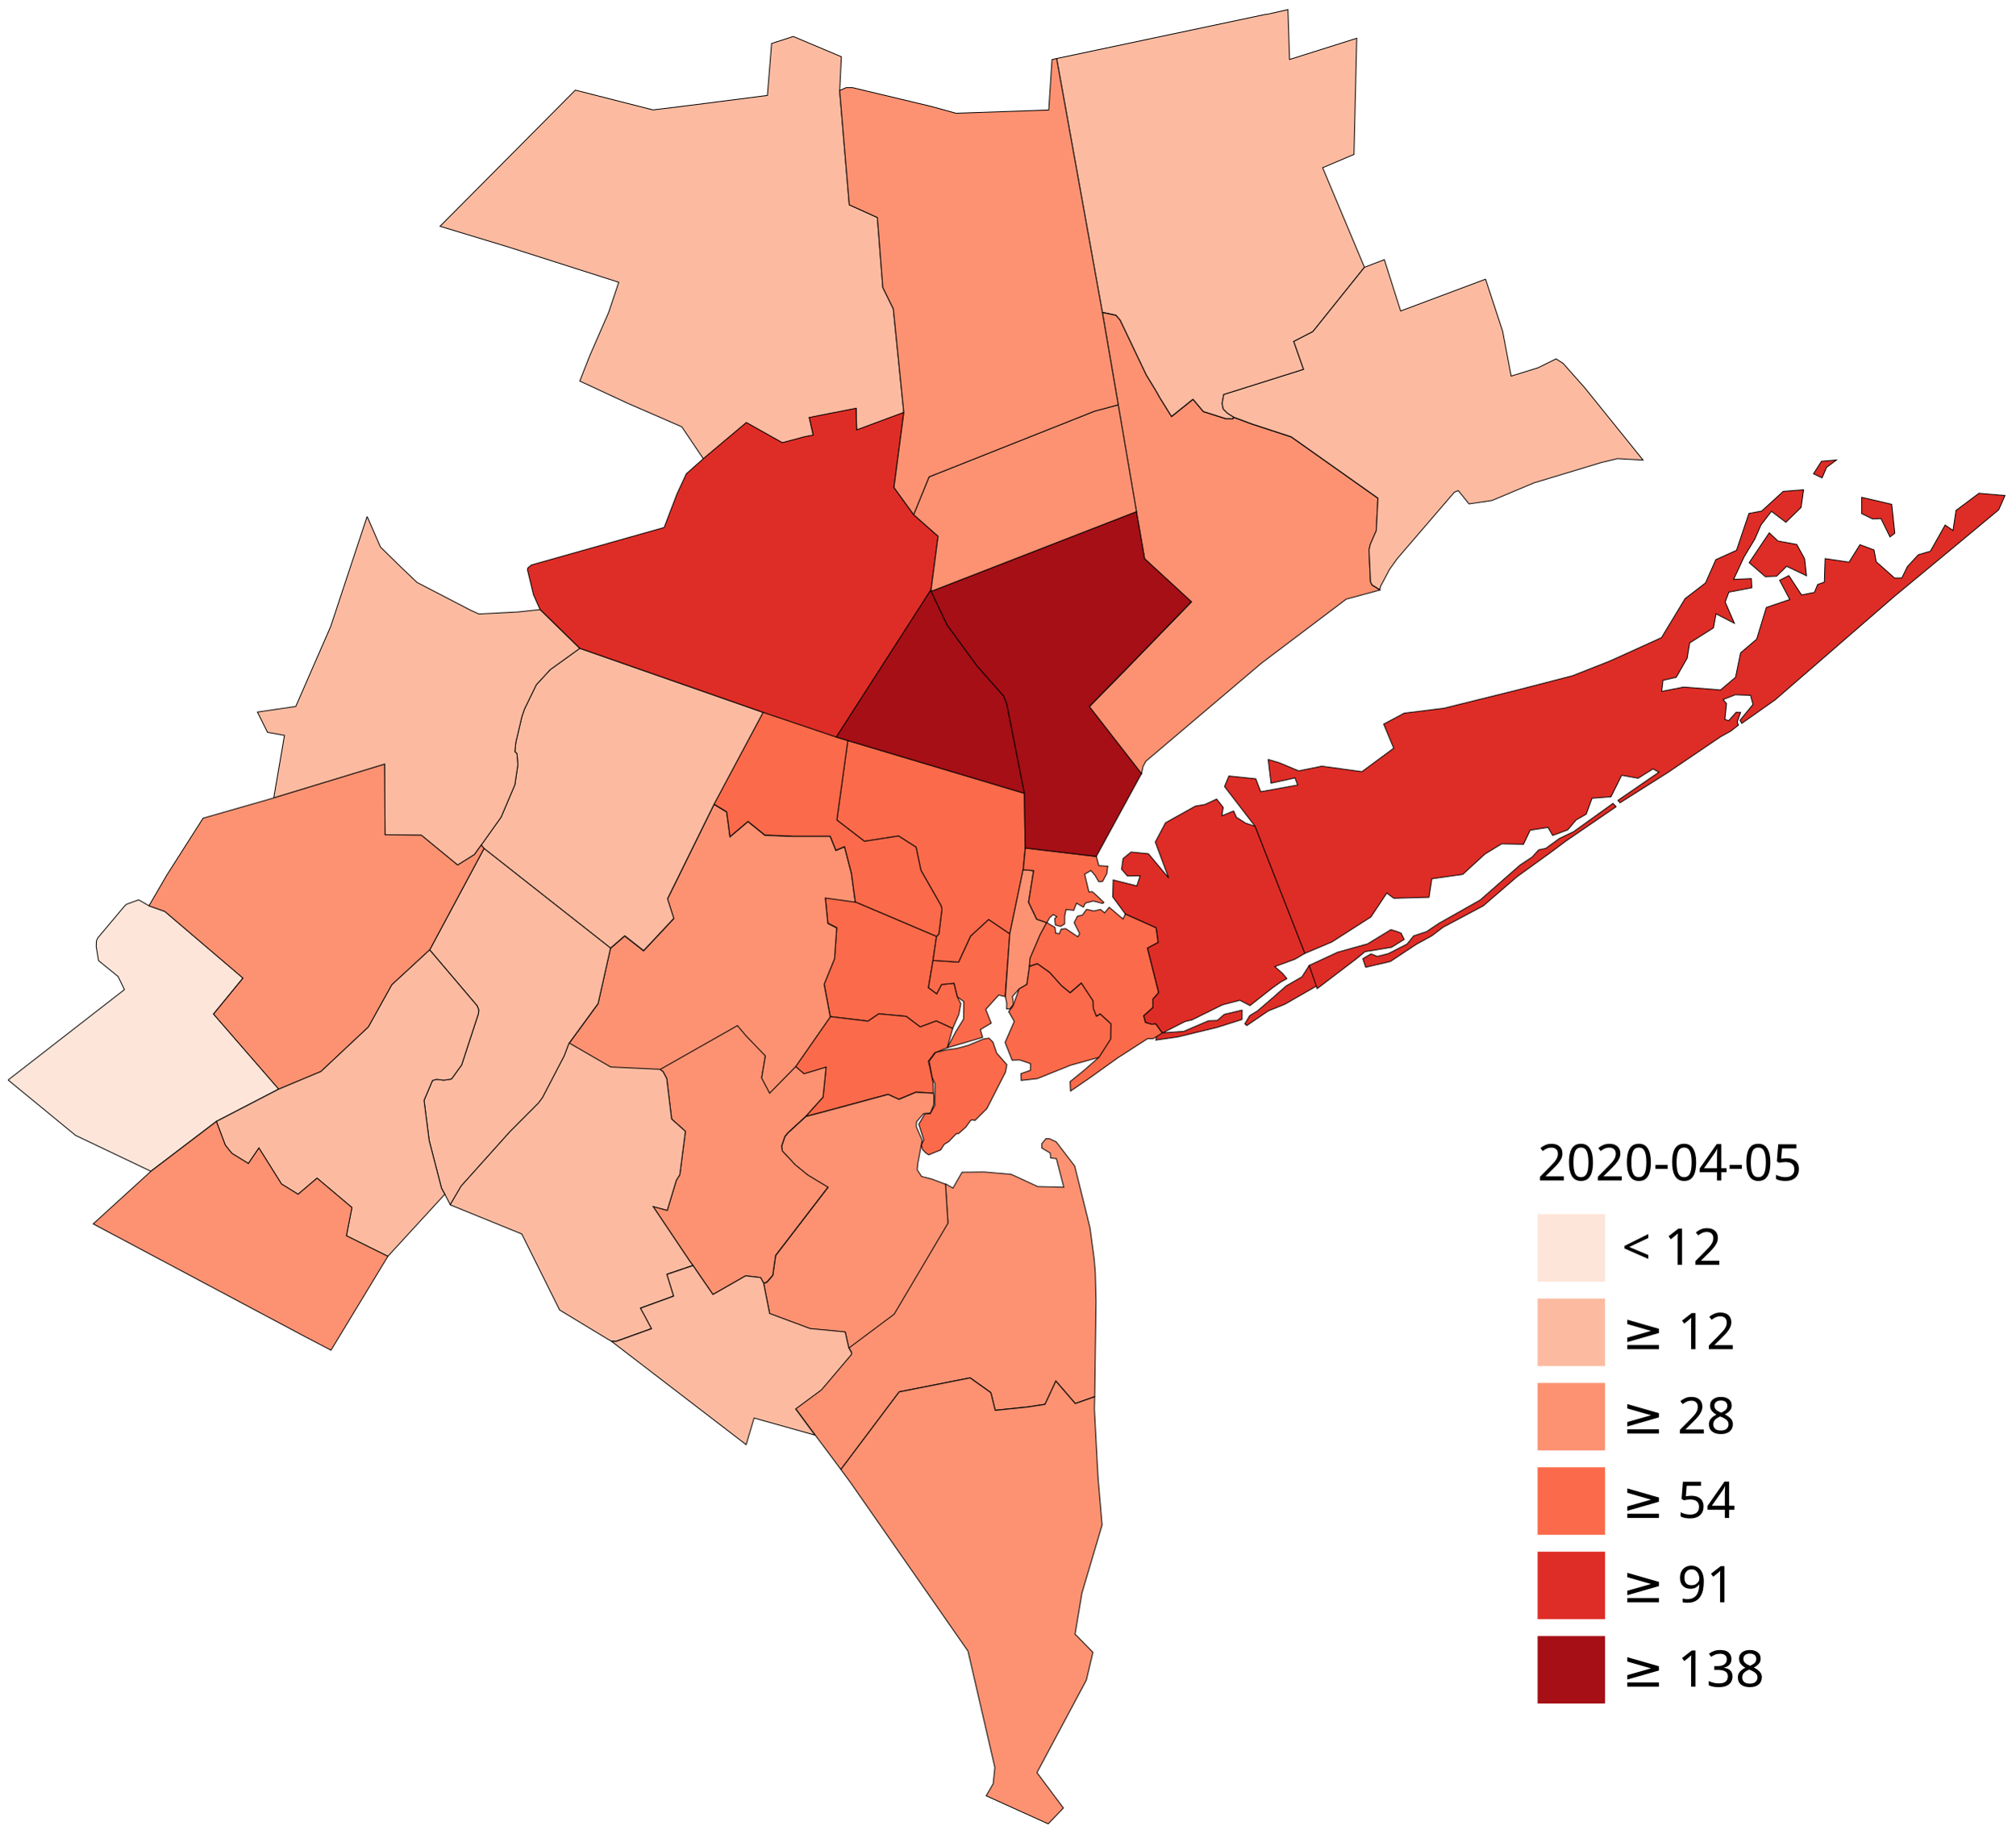
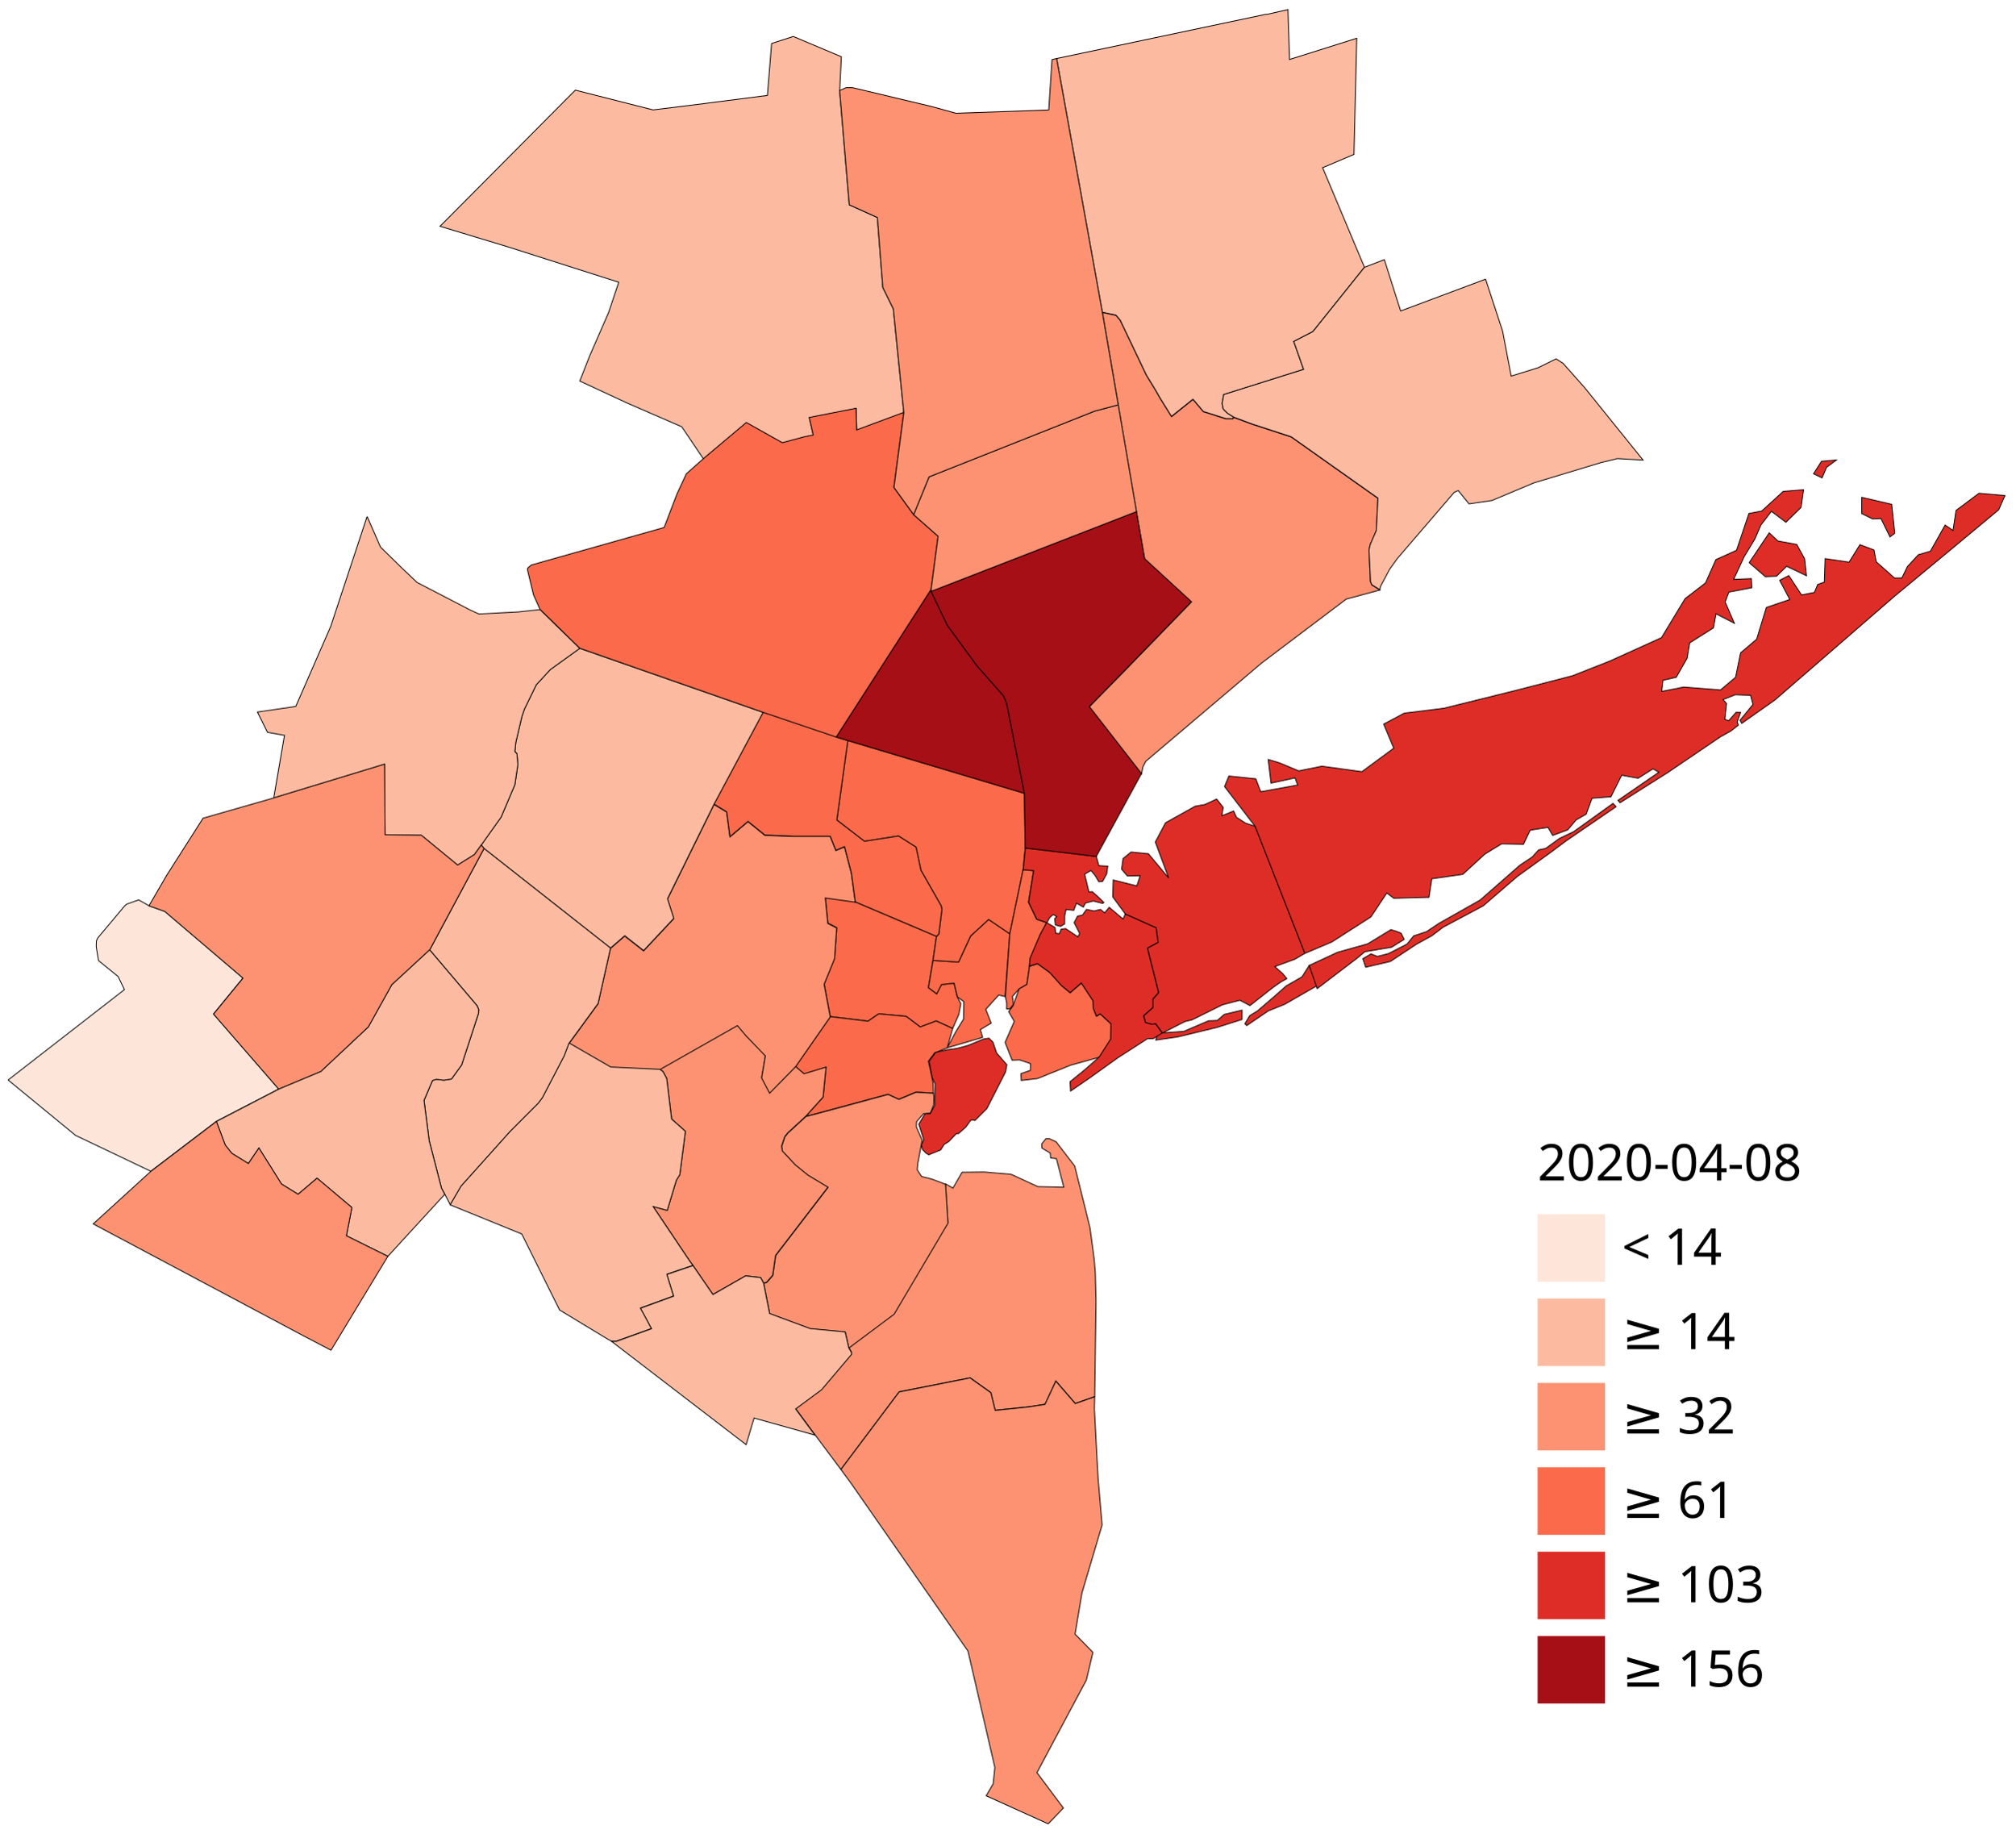
<svg xmlns="http://www.w3.org/2000/svg" id="svg4045" version="1.1" viewBox="0 0 316.019 287.485" height="1086.557" width="1194.401">
  <g transform="translate(108.116 49.338)" id="layer1">
    <g transform="matrix(4.55406 0 0 4.54983 -4052.057 -828.899)" id="g3993" stroke="#000" stroke-width="0.029">
      <path d="m 909.638,171.837 0.74,-0.168 0.055,1.719 2.314,-0.731 -0.095,4.002 -1.079,0.459 1.439,3.43 -1.776,2.218 -0.659,0.34 0.338,0.963 -2.75,0.867 -0.055,0.306 0.037,0.191 0.146,0.146 0.218,0.136 -0.032,0.05 h -0.241 l -0.775,-0.246 -0.357,-0.423 -0.739,0.594 -0.397,-0.639 -0.15,-0.264 -0.323,-0.531 -0.9,-1.89 -0.144,-0.168 -0.467,-0.1 -1.574,-8.743 7.224,-1.528" style="fill:#fcbba1" />
      <path d="m 904.534,185.29 -0.546,-3.182 0.467,0.1 0.144,0.168 0.9,1.89 0.323,0.531 0.15,0.264 0.397,0.639 0.739,-0.594 0.357,0.423 0.775,0.246 h 0.241 l 0.032,-0.05 0.626,0.233 1.351,0.442 2.988,2.115 -0.057,1.116 -0.209,0.481 -0.041,0.186 0.05,1.094 0.048,0.109 0.275,0.171 -1.159,0.314 -2.91,2.2 -3.992,3.389 -0.098,0.188 -0.05,0.247 -1.797,-2.312 1.252,-1.278 2.264,-2.334 -1.611,-1.483 -0.282,-1.623 -0.628,-3.68" style="fill:#fc9272" />
      <path d="m 917.183,180.958 0.587,1.792 0.295,1.549 0.926,-0.287 0.62,-0.307 0.241,0.154 0.747,0.843 2.008,2.492 -0.884,-0.05 -0.562,0.136 -2.314,0.7 -1.446,0.608 -0.788,0.115 -0.371,-0.459 -0.136,0.06 -1.961,2.283 -0.266,0.371 -0.314,0.594 -0.021,0.09 v 0.02 l -0.275,-0.171 -0.048,-0.109 -0.05,-1.094 0.041,-0.186 0.209,-0.481 0.057,-1.116 -2.988,-2.115 -1.351,-0.442 -0.626,-0.233 -0.218,-0.136 -0.146,-0.146 -0.037,-0.191 0.055,-0.306 2.75,-0.867 -0.338,-0.963 0.659,-0.34 1.776,-2.218 0.684,-0.262 0.56,1.769 2.927,-1.097" style="fill:#fcbba1" />
      <path d="m 898.583,212.137 0.259,0.148 0.313,-0.546 0.762,-0.009 0.929,0.08 0.919,0.424 0.894,0.021 -0.255,-0.987 -0.198,-0.021 -0.014,-0.169 -0.286,-0.171 -0.007,-0.149 0.089,-0.105 0.055,-0.07 h 0.121 l 0.232,0.107 0.639,0.835 0.385,1.55 0.13,0.535 0.011,0.04 0.144,1.075 0.039,0.467 0.025,0.99 -0.045,3.287 -0.669,0.236 -0.669,-0.774 -0.374,0.802 -0.571,0.088 -1.144,0.119 -0.148,-0.609 -0.715,-0.51 -2.444,0.483 -2.008,2.676 -0.893,-1.196 -0.665,-0.901 0.891,-0.659 1.034,-1.221 v -0.06 l -0.095,-0.168 1.559,-1.166 1.854,-3.136 -0.084,-1.347" style="fill:#fc9272" />
      <path d="m 894.981,221.987 2.008,-2.676 2.444,-0.483 0.715,0.51 0.148,0.609 1.144,-0.119 0.571,-0.088 0.374,-0.802 0.669,0.774 0.669,-0.235 -0.009,0.426 0.098,1.879 0.03,0.523 0.136,1.59 -0.694,2.345 -0.237,1.418 0.615,0.626 -0.226,0.956 -1.701,3.19 0.91,1.219 -0.524,0.546 -2.134,-0.967 0.241,-0.415 0.057,-0.562 -0.925,-4.009 -4.042,-5.804 -0.337,-0.458" style="fill:#fc9272" />
-       <path d="m 899.519,209.926 -0.071,0.03 -0.162,0.226 -0.253,0.225 h -0.073 l -0.259,0.272 -0.162,0.1 -0.119,0.191 -0.412,0.168 -0.095,-0.06 -0.122,-0.126 -0.035,-0.16 0.082,-0.168 -0.173,-0.542 0.211,-0.354 0.182,-0.008 0.162,-0.292 0.005,-0.735 -0.101,-0.227 -0.102,-0.556 0.225,-0.302 0.404,-0.094 0.314,-0.04 0.224,-0.058 0.177,-0.05 0.53,-0.219 0.187,-0.03 0.137,0.137 0.128,0.378 0.351,0.401 -0.046,0.25 -0.642,1.261 -0.412,0.411 -0.08,-0.02" style="fill:#fb6a4a" />
+       <path d="m 899.519,209.926 -0.071,0.03 -0.162,0.226 -0.253,0.225 h -0.073 l -0.259,0.272 -0.162,0.1 -0.119,0.191 -0.412,0.168 -0.095,-0.06 -0.122,-0.126 -0.035,-0.16 0.082,-0.168 -0.173,-0.542 0.211,-0.354 0.182,-0.008 0.162,-0.292 0.005,-0.735 -0.101,-0.227 -0.102,-0.556 0.225,-0.302 0.404,-0.094 0.314,-0.04 0.224,-0.058 0.177,-0.05 0.53,-0.219 0.187,-0.03 0.137,0.137 0.128,0.378 0.351,0.401 -0.046,0.25 -0.642,1.261 -0.412,0.411 -0.08,-0.02" style="fill:#de2d26" />
      <path d="m 895.478,202.42 2.797,1.189 -0.121,0.829 -0.158,0.939 0.285,0.213 0.165,-0.321 0.434,-0.045 0.112,0.469 0.122,0.237 -0.07,0.371 -0.211,0.481 -0.566,-0.259 -0.552,0.206 -0.482,-0.364 -0.945,-0.088 -0.37,0.253 -1.3,-0.157 -0.211,-1.122 0.359,-0.884 0.074,-1.059 -0.306,-0.156 -0.086,-0.878 1.032,0.144" style="fill:#fb6a4a" />
      <path d="m 894.617,206.375 1.3,0.157 0.37,-0.253 0.945,0.088 0.482,0.364 0.552,-0.206 0.566,0.259 -0.186,0.666 -0.356,0.141 -0.08,0.03 -0.039,0.06 -0.176,0.232 0.056,0.236 0.107,0.515 0.012,0.346 -0.604,-0.034 -0.589,0.246 -0.371,-0.171 -2.349,0.636 -0.483,0.125 0.595,-0.661 0.103,-1.03 -0.758,0.228 -0.293,-0.251 1.196,-1.719" style="fill:#fb6a4a" />
      <path d="m 900.799,203.522 -0.162,2.161 -0.22,-0.05 -0.445,0.492 0.187,0.474 -0.373,0.223 0.079,0.269 -1.217,0.357 0.287,-0.545 0.272,-0.441 0.01,-0.602 -0.223,-0.167 -0.112,-0.469 -0.434,0.045 -0.165,0.321 -0.285,-0.213 0.158,-0.939 0.88,0.058 0.415,-0.899 0.62,-0.571 0.729,0.496" style="fill:#fb6a4a" />
      <path d="m 895.222,196.861 6.081,1.819 0.027,1.884 -0.071,0.747 -0.46,2.211 -0.729,-0.496 -0.62,0.571 -0.415,0.899 -0.88,-0.058 0.121,-0.829 0.08,-0.08 0.105,-0.85 -0.025,-0.122 -0.699,-1.228 -0.166,-0.795 -0.605,-0.384 -1.173,0.182 -0.95,-0.732 0.378,-2.739" style="fill:#fb6a4a" />
      <path d="m 898.171,209.011 0.016,0.129 -0.009,0.273 -0.076,0.195 -0.041,0.094 -0.112,0.006 -0.119,0.01 -0.242,0.28 -0.007,0.176 0.2,0.457 -0.135,0.737 -0.011,0.03 -0.023,0.257 0.151,0.231 0.343,0.086 0.471,0.176 h 0.005 0.005 l 0.084,1.347 -1.854,3.136 -1.559,1.166 -0.124,-0.548 -1.204,-0.114 -1.398,-0.52 -0.207,-1.046 0.105,-0.03 0.209,-0.241 0.099,-0.686 1.802,-2.349 -0.687,-0.414 -0.435,-0.353 -0.449,-0.481 -0.025,-0.168 0.112,-0.331 0.105,-0.129 0.617,-0.568 0.483,-0.125 2.349,-0.636 0.371,0.171 0.589,-0.246 0.604,0.034" style="fill:#fc9272" />
      <path d="m 893.421,208.094 0.293,0.251 0.758,-0.228 -0.103,1.03 -0.595,0.661 -0.617,0.568 -0.105,0.129 -0.112,0.331 0.025,0.168 0.449,0.481 0.435,0.353 0.687,0.414 -1.802,2.349 -0.099,0.686 -0.209,0.241 -0.105,0.03 -0.102,-0.191 -0.515,-0.06 -1.127,0.644 -0.69,-1.004 -0.107,-0.144 -1.263,-1.884 0.487,0.132 0.313,-1.038 0.119,-0.191 0.193,-1.494 -0.475,-0.424 -0.168,-1.395 -0.128,-0.24 -0.112,-0.08 2.676,-1.519 0.299,0.356 0.664,0.688 -0.129,0.761 0.275,0.524 0.891,-0.909" style="fill:#fc9272" />
      <path d="m 890.611,199.061 0.438,0.266 0.113,0.856 0.621,-0.526 0.58,0.47 0.98,0.04 h 1.271 l 0.196,0.485 0.297,-0.125 0.236,0.911 0.135,0.993 -1.032,-0.144 0.086,0.878 0.306,0.156 -0.074,1.059 -0.359,0.884 0.211,1.122 -1.196,1.719 -0.891,0.909 -0.275,-0.524 0.129,-0.761 -0.664,-0.688 -0.299,-0.356 -2.676,1.519 -1.688,-0.078 -1.431,-0.828 0.994,-1.361 0.429,-1.911 0.491,-0.425 0.65,0.51 1.038,-1.109 -0.216,-0.676 1.599,-3.251" style="fill:#fc9272" />
      <path d="m 894.821,196.74 0.401,0.121 -0.378,2.739 0.95,0.732 1.173,-0.182 0.605,0.384 0.166,0.795 0.699,1.228 0.025,0.122 -0.105,0.85 -0.08,0.08 -2.797,-1.189 -0.135,-0.993 -0.236,-0.911 -0.297,0.125 -0.196,-0.485 h -1.271 l -0.98,-0.04 -0.58,-0.47 -0.621,0.526 -0.113,-0.856 -0.438,-0.266 1.694,-3.173 2.516,0.852" style="fill:#fb6a4a" />
      <path d="m 892.305,195.888 -1.694,3.173 -1.599,3.251 0.216,0.676 -1.038,1.109 -0.65,-0.51 -0.491,0.425 -4.356,-3.432 -0.096,-0.119 0.685,-0.963 0.474,-1.118 0.103,-0.692 -0.032,-0.378 -0.071,-0.07 0.032,-0.313 0.209,-0.892 0.087,-0.257 0.41,-0.843 0.481,-0.522 1.014,-0.731 6.315,2.209" style="fill:#fcbba1" />
      <path d="m 882.694,200.58 4.356,3.432 -0.429,1.911 -0.994,1.361 -0.166,0.44 -0.749,1.439 -0.137,0.185 -0.979,0.983 -1.688,1.884 -0.376,0.644 -0.187,-0.362 -0.114,-0.209 -0.424,-1.64 -0.178,-1.387 0.292,-0.686 0.136,-0.04 0.257,0.03 0.26,-0.04 0.351,-0.486 0.578,-1.771 0.009,-0.135 -0.057,-0.136 -1.631,-1.922 1.872,-3.496" style="fill:#fcbba1" />
      <path d="m 885.626,207.284 1.431,0.828 1.688,0.078 0.112,0.08 0.128,0.24 0.168,1.395 0.475,0.424 -0.193,1.494 -0.119,0.191 -0.313,1.038 -0.487,-0.132 1.263,1.884 0.107,0.144 -0.896,0.304 0.231,0.75 -1.141,0.416 0.179,0.327 0.201,0.379 -1.211,0.435 h -0.168 l -0.114,-0.06 -1.671,-1.013 -1.302,-2.619 -2.466,-1.005 0.376,-0.644 1.688,-1.884 0.979,-0.983 0.137,-0.185 0.749,-1.439 0.166,-0.44" style="fill:#fcbba1" />
      <path d="m 889.887,214.95 0.69,1.004 1.127,-0.644 0.515,0.06 0.102,0.191 0.207,1.046 1.398,0.52 1.204,0.114 0.124,0.548 0.095,0.168 v 0.06 l -1.034,1.221 -0.891,0.659 0.665,0.901 -2.096,-0.588 -0.273,0.918 -4.635,-3.561 h 0.168 l 1.211,-0.435 -0.201,-0.379 -0.179,-0.327 1.141,-0.416 -0.231,-0.75 0.896,-0.304" style="fill:#fcbba1" />
-       <path style="fill:#fc9272" d="m 901.258,201.418 -0.459,2.211 -0.151,2.163 0.046,0.233 -0.003,0.19 0.103,0.004 0.127,-0.154 -0.013,-0.17 -0.021,-0.103 0.232,-0.265 0.268,-0.154 0.092,-0.625 0.023,-0.271 0.344,-0.811 0.229,-0.422 -0.35,-0.117 -0.281,-0.588 0.174,-1.088 z" transform="translate(0 -.107)" />
+       <path style="fill:#fb6a4a" d="m 901.258,201.418 -0.459,2.211 -0.151,2.163 0.046,0.233 -0.003,0.19 0.103,0.004 0.127,-0.154 -0.013,-0.17 -0.021,-0.103 0.232,-0.265 0.268,-0.154 0.092,-0.625 0.023,-0.271 0.344,-0.811 0.229,-0.422 -0.35,-0.117 -0.281,-0.588 0.174,-1.088 z" transform="translate(0 -.107)" />
      <path d="m 894.94,174.458 0.332,3.938 0.967,0.438 0.188,2.412 0.362,0.738 0.361,3.577 -1.622,0.603 -0.019,-0.745 -1.613,0.316 0.137,0.606 -0.305,0.06 -0.759,0.204 -1.239,-0.696 -1.48,1.246 -0.747,-1.109 -1.865,-0.811 -1.646,-0.765 0.337,-0.859 0.658,-1.51 0.346,-1.036 -3.799,-1.214 -2.355,-0.715 4.66,-4.692 2.676,0.682 1.296,-0.16 2.642,-0.339 0.144,-1.79 0.747,-0.242 1.655,0.699 -0.057,1.166" style="fill:#fcbba1" />
-       <path d="m 901.33,200.564 2.45,0.291 0.086,0.316 0.307,0.02 -0.035,0.262 -0.143,0.262 -0.13,0.012 -0.123,-0.21 -0.147,-0.178 -0.217,0.126 0.146,0.613 0.115,-0.01 0.192,0.172 0.209,0.2 -0.043,0.034 -0.322,-0.083 -0.273,0.071 -0.069,0.139 -0.236,-0.136 -0.095,0.247 -0.265,-0.029 -0.045,0.212 -0.003,0.284 -0.141,0.087 -0.179,-0.049 -0.024,-0.221 0.073,-0.065 -0.122,-0.074 -0.121,0.104 -0.097,0.177 -0.349,-0.118 -0.282,-0.588 0.175,-1.087 -0.359,-0.033 0.071,-0.747" style="fill:#fb6a4a" />
+       <path d="m 901.33,200.564 2.45,0.291 0.086,0.316 0.307,0.02 -0.035,0.262 -0.143,0.262 -0.13,0.012 -0.123,-0.21 -0.147,-0.178 -0.217,0.126 0.146,0.613 0.115,-0.01 0.192,0.172 0.209,0.2 -0.043,0.034 -0.322,-0.083 -0.273,0.071 -0.069,0.139 -0.236,-0.136 -0.095,0.247 -0.265,-0.029 -0.045,0.212 -0.003,0.284 -0.141,0.087 -0.179,-0.049 -0.024,-0.221 0.073,-0.065 -0.122,-0.074 -0.121,0.104 -0.097,0.177 -0.349,-0.118 -0.282,-0.588 0.175,-1.087 -0.359,-0.033 0.071,-0.747" style="fill:#de2d26" />
      <path d="m 900.91,206.009 0.209,-0.589 0.269,-0.154 0.09,-0.624 0.277,-0.089 0.423,0.303 0.405,0.453 0.297,0.245 0.387,-0.334 0.405,0.616 0.007,0.254 0.107,0.272 0.13,-0.077 0.373,0.342 -0.007,0.523 -0.4,0.625 -0.99,0.275 -1.143,0.461 -0.556,0.063 -0.007,-0.235 0.323,-0.112 0.004,-0.232 -0.375,-0.127 -0.259,0.009 -0.241,-0.613 0.316,-0.723 -0.192,-0.337 z" style="fill:#fb6a4a" />
      <path d="m 898.09,191.718 0.556,1.166 1.027,1.406 0.916,1.036 0.105,0.264 0.608,3.09 -6.081,-1.819 -0.401,-0.121 3.27,-5.092 v 0.07" style="fill:#a50f15" />
      <path style="fill:#de2d26" d="m 907.922,198.984 -0.406,0.188 -0.33,0.057 -1.023,0.572 -0.352,0.664 0.459,1.238 -0.697,-0.834 -0.596,-0.059 -0.277,0.225 -0.051,0.367 0.201,0.234 0.438,-0.01 -0.113,0.352 -0.814,-0.205 -0.016,0.582 0.434,0.592 1.061,0.475 0.068,0.502 -0.367,0.195 0.385,1.535 -0.195,0.223 0.002,0.289 -0.322,0.287 0.065,0.234 0.223,0.062 0.129,-0.018 0.223,0.312 -0.17,0.012 -0.053,0.236 0.775,-0.113 1.34,-0.326 0.854,-0.271 0.002,-0.322 -0.615,0.146 -0.236,0.209 -0.305,0.012 -0.854,0.365 -0.725,0.051 0.771,-0.391 0.24,-0.057 1.045,-0.518 0.602,-0.158 0.348,0.184 0.772,-0.608 0.273,-0.194 0.226,-0.129 -0.139,-0.167 -0.276,-0.247 0.693,-0.254 0.344,-0.203 -1.713,-4.377 -0.332,-0.109 -0.312,-0.201 -0.098,-0.217 -0.406,0.164 0.047,-0.289 z m 3.189,5.733 -0.249,0.394 -0.54,0.31 -0.477,0.42 -0.514,0.443 -0.27,0.166 -0.166,0.279 0.066,0.061 0.742,-0.506 0.568,-0.229 1.114,-0.64 z" transform="translate(0 -.107)" />
-       <path d="m 897.149,185.561 -0.339,2.577 0.678,0.937 0.843,0.745 -0.24,1.828 -3.27,5.092 -2.516,-0.852 -6.315,-2.209 -1.367,-1.337 -0.225,-0.503 -0.209,-0.87 0.016,-0.06 0.121,-0.1 4.571,-1.292 0.442,-1.157 0.321,-0.692 0.587,-0.523 1.48,-1.246 1.239,0.696 0.759,-0.204 0.305,-0.06 -0.137,-0.606 1.613,-0.316 0.019,0.745 1.622,-0.603" style="fill:#de2d26" />
-       <path d="m 902.074,203.138 0.284,0.165 0.022,0.197 0.127,0.017 0.059,-0.155 0.156,-0.02 0.421,0.281 0.063,-0.111 -0.19,-0.375 0.115,-0.224 0.17,-0.036 0.141,-0.198 0.258,0.056 0.223,-0.055 0.143,0.119 0.156,-0.192 0.478,0.404 0.076,-0.17 1.061,0.474 0.068,0.501 -0.369,0.196 0.386,1.534 -0.197,0.223 0.002,0.289 -0.321,0.287 0.063,0.234 0.222,0.062 0.13,-0.017 0.227,0.316 -0.306,0.193 -0.199,0.002 -1.034,0.667 -0.968,0.694 -0.649,0.445 -0.016,-0.324 0.486,-0.395 0.515,-0.453 0.4,-0.625 0.007,-0.523 -0.373,-0.342 -0.13,0.077 -0.107,-0.272 -0.007,-0.254 -0.405,-0.616 -0.387,0.334 -0.297,-0.245 -0.405,-0.453 -0.423,-0.303 -0.277,0.089 0.023,-0.271 0.346,-0.811 0.227,-0.422" style="fill:#fb6a4a" />
+       <path d="m 897.149,185.561 -0.339,2.577 0.678,0.937 0.843,0.745 -0.24,1.828 -3.27,5.092 -2.516,-0.852 -6.315,-2.209 -1.367,-1.337 -0.225,-0.503 -0.209,-0.87 0.016,-0.06 0.121,-0.1 4.571,-1.292 0.442,-1.157 0.321,-0.692 0.587,-0.523 1.48,-1.246 1.239,0.696 0.759,-0.204 0.305,-0.06 -0.137,-0.606 1.613,-0.316 0.019,0.745 1.622,-0.603" style="fill:#fb6a4a" />
+       <path d="m 902.074,203.138 0.284,0.165 0.022,0.197 0.127,0.017 0.059,-0.155 0.156,-0.02 0.421,0.281 0.063,-0.111 -0.19,-0.375 0.115,-0.224 0.17,-0.036 0.141,-0.198 0.258,0.056 0.223,-0.055 0.143,0.119 0.156,-0.192 0.478,0.404 0.076,-0.17 1.061,0.474 0.068,0.501 -0.369,0.196 0.386,1.534 -0.197,0.223 0.002,0.289 -0.321,0.287 0.063,0.234 0.222,0.062 0.13,-0.017 0.227,0.316 -0.306,0.193 -0.199,0.002 -1.034,0.667 -0.968,0.694 -0.649,0.445 -0.016,-0.324 0.486,-0.395 0.515,-0.453 0.4,-0.625 0.007,-0.523 -0.373,-0.342 -0.13,0.077 -0.107,-0.272 -0.007,-0.254 -0.405,-0.616 -0.387,0.334 -0.297,-0.245 -0.405,-0.453 -0.423,-0.303 -0.277,0.089 0.023,-0.271 0.346,-0.811 0.227,-0.422" style="fill:#de2d26" />
      <path style="fill:#de2d26" d="m 928.476,187.773 0.295,0.141 0.156,-0.364 0.338,-0.252 -0.513,0.044 z m -0.342,0.551 -0.701,0.056 -0.742,0.678 -0.438,0.082 -0.428,1.27 -0.711,0.322 -0.357,0.803 -0.703,0.541 -0.812,1.344 -1.775,0.805 -1.293,0.51 -1.988,0.514 -2.439,0.605 -1.367,0.17 -0.705,0.377 0.346,0.83 -1.096,0.809 -1.381,-0.189 -0.795,0.162 -0.658,-0.275 -0.393,-0.119 0.098,0.816 0.826,-0.18 0.09,0.246 -1.271,0.23 -0.17,-0.445 -0.926,-0.096 -0.15,0.363 1.053,1.371 1.713,4.379 0.928,-0.393 1.346,-0.863 0.547,-0.824 0.242,0.18 1.211,-0.033 0.098,-0.639 1.066,-0.152 0.764,-0.701 0.572,-0.35 0.754,0.014 0.232,-0.486 0.613,-0.096 0.16,0.277 0.518,-0.191 0.291,-0.344 0.346,-0.199 0.201,-0.547 0.652,-0.051 0.369,-0.742 0.564,0.104 0.514,-0.324 0.203,0.115 -1.41,0.971 0.072,0.082 1.641,-1.039 1.814,-1.232 0.365,-0.204 0.257,-0.202 -0.043,-0.108 0.117,-0.326 -0.153,-0.006 -0.256,0.288 -0.133,-0.043 0.058,-0.547 -0.121,-0.137 0.42,-0.166 0.528,0.019 0.084,0.315 -0.446,0.544 0.06,0.108 1.149,-0.811 4.107,-3.566 1.828,-1.516 1.762,-1.467 0.217,-0.492 -0.896,-0.078 -0.789,0.59 -0.105,0.691 -0.271,-0.186 -0.508,0.902 -0.414,0.121 -0.377,0.408 -0.191,0.393 -0.25,0.002 -0.631,-0.559 -0.078,-0.408 -0.484,-0.182 -0.375,0.602 -0.824,-0.121 -0.027,0.809 -0.229,0.082 -0.113,0.273 -0.443,0.086 -0.438,-0.666 -0.316,0.162 0.35,0.662 -0.807,0.273 -0.334,1.094 -0.553,0.471 -0.174,0.842 -0.518,0.438 -1.268,-0.1 -0.758,0.15 0.045,-0.383 0.457,-0.105 0.375,-0.656 0.088,-0.529 0.818,-0.518 0.088,-0.484 0.633,0.326 -0.318,-0.732 0.129,-0.342 0.789,-0.152 -0.016,-0.312 -0.611,0.027 0.361,-0.777 0.369,-0.613 0.213,-0.488 0.359,-0.469 0.498,0.377 0.523,-0.512 z m 2.002,0.261 v 0.561 l 0.377,0.184 0.285,-0.014 0.311,0.633 0.166,-0.127 -0.107,-0.996 z m -3.184,1.223 -0.691,1.029 0.557,0.482 0.385,-0.016 0.348,-0.342 0.684,0.326 -0.065,-0.584 -0.271,-0.494 -0.648,-0.119 z m -5.381,9.326 -1.357,0.975 -0.486,0.232 -0.475,0.344 -0.24,0.049 -0.225,0.248 -0.418,0.277 -1.371,1.203 -1.422,0.805 -0.428,0.287 -0.443,0.146 -0.225,0.281 -0.645,0.33 -0.379,0.096 -0.219,-0.086 -0.281,0.166 0.098,0.293 0.85,-0.199 0.902,-0.596 0.529,-0.291 0.385,-0.293 1.387,-0.74 1.17,-1.01 1.131,-0.816 0.541,-0.404 1.729,-1.184 z m -7.646,4.35 -0.803,0.49 -1.033,0.289 -0.979,0.455 0.275,0.799 1.371,-1.045 0.273,-0.227 0.918,-0.154 0.434,-0.271 -0.105,-0.213 -0.143,-0.057 z" transform="translate(0 -.107)" />
      <path d="m 898.09,191.718 7.071,-2.748 0.282,1.623 1.611,1.483 -2.264,2.334 -1.252,1.278 1.797,2.312 -1.556,2.855 -2.45,-0.291 -0.027,-1.884 -0.608,-3.09 -0.105,-0.264 -0.916,-1.036 -1.027,-1.406 -0.556,-1.166" style="fill:#a50f15" />
      <path d="m 904.534,185.29 0.628,3.68 -7.071,2.748 v -0.07 l 0.24,-1.828 -0.843,-0.745 0.531,-1.303 5.705,-2.266 0.809,-0.216" style="fill:#fc9272" />
      <path d="m 902.414,173.365 1.574,8.743 0.546,3.182 -0.809,0.216 -5.705,2.266 -0.531,1.303 -0.678,-0.937 0.339,-2.577 -0.361,-3.577 -0.362,-0.738 -0.188,-2.412 -0.967,-0.438 -0.332,-3.938 0.226,-0.1 h 0.216 l 2.721,0.65 0.847,0.234 3.191,-0.113 0.112,-1.736 0.16,-0.04" style="fill:#fc9272" />
      <path d="m 866.304,208.562 4.008,-3.118 -0.218,-0.451 -0.674,-0.548 -0.08,-0.483 0.007,-0.199 0.05,-0.104 0.925,-1.102 0.07,-0.06 0.41,-0.146 0.353,0.201 0.547,0.193 2.692,2.298 -1.014,1.239 2.245,2.587 -2.147,1.114 -2.259,1.721 -2.588,-1.234 -2.327,-1.913" style="fill:#fee5d9" />
      <path d="m 878.668,189.138 0.46,1.053 0.738,0.723 0.522,0.497 1.831,0.95 0.298,0.137 1.351,-0.07 0.754,-0.08 1.367,1.337 -1.014,0.731 -0.481,0.522 -0.41,0.843 -0.087,0.257 -0.209,0.892 -0.032,0.313 0.071,0.07 0.032,0.378 -0.103,0.692 -0.474,1.118 -0.685,0.963 -0.234,0.328 -0.578,0.362 -1.25,-1.028 -1.25,-0.017 -0.016,-2.432 -3.817,1.163 0.371,-2.159 -0.585,-0.104 -0.347,-0.699 1.32,-0.193 1.201,-2.752 1.255,-3.792" style="fill:#fcbba1" />
      <path d="m 875.453,198.837 3.817,-1.163 0.016,2.432 1.25,0.017 1.25,1.028 0.578,-0.362 0.234,-0.328 0.096,0.119 -1.872,3.496 -1.299,1.2 -0.81,1.457 -1.634,1.534 -1.454,0.608 -2.245,-2.587 1.014,-1.239 -2.692,-2.298 -0.547,-0.193 0.619,-1.066 1.246,-1.956 2.434,-0.698" style="fill:#fc9272" />
      <path d="m 880.822,204.076 1.631,1.922 0.057,0.136 -0.009,0.135 -0.578,1.771 -0.351,0.486 -0.26,0.04 -0.257,-0.03 -0.136,0.04 -0.292,0.686 0.178,1.387 0.424,1.64 0.114,0.209 -1.961,2.139 -1.428,-0.709 0.19,-0.972 -1.2,-1.013 -0.653,0.555 -0.571,-0.353 -0.778,-1.241 -0.363,0.535 -0.571,-0.353 -0.226,-0.285 -0.305,-0.812 2.147,-1.114 1.454,-0.608 1.634,-1.534 0.81,-1.457 1.299,-1.2" style="fill:#fcbba1" />
      <path d="m 873.478,209.988 0.305,0.812 0.226,0.285 0.571,0.353 0.363,-0.535 0.778,1.241 0.571,0.353 0.653,-0.555 1.2,1.013 -0.19,0.972 1.428,0.709 -1.959,3.236 -0.916,-0.479 -7.272,-3.874 1.984,-1.81 2.259,-1.721" style="fill:#fc9272" />
    </g>
    <g id="g1003" transform="matrix(.26458 0 0 .26458 127.715 -62.671)">
      <path d="m 20,820 h 40 v 40 H 20 Z" fill="#fcbba1" />
      <path d="m 20,870 h 40 v 40 H 20 Z" fill="#fc9272" />
      <path d="m 20,920 h 40 v 40 H 20 Z" fill="#fb6a4a" />
      <path d="m 20,970 h 40 v 40 H 20 Z" fill="#de2d26" />
      <path d="m 20,770 h 40 v 40 H 20 Z" fill="#fee5d9" />
      <path d="m 20,1020 h 40 v 40 H 20 Z" fill="#a50f15" />
      <g font-size="30" font-family="Verdana">
        <text x="70" y="1050">
-           <tspan id="tspan905" x="70" y="1050">≥ 138</tspan>
+           <tspan id="tspan905" x="70" y="1050">≥ 156</tspan>
        </text>
        <text y="1000" x="70">
-           <tspan y="1000" x="70" id="tspan919">≥ 91</tspan>
+           <tspan y="1000" x="70" id="tspan919">≥ 103</tspan>
        </text>
        <text x="70" y="950">
-           <tspan id="tspan923" x="70" y="950">≥ 54</tspan>
+           <tspan id="tspan923" x="70" y="950">≥ 61</tspan>
        </text>
        <text y="900" x="70">
-           <tspan y="900" x="70" id="tspan927">≥ 28</tspan>
+           <tspan y="900" x="70" id="tspan927">≥ 32</tspan>
        </text>
        <text x="70" y="850">
-           <tspan id="tspan931" x="70" y="850">≥ 12</tspan>
+           <tspan id="tspan931" x="70" y="850">≥ 14</tspan>
        </text>
        <text y="800" x="70">
-           <tspan y="800" x="70" id="tspan935">&lt; 12</tspan>
+           <tspan y="800" x="70" id="tspan935">&lt; 14</tspan>
        </text>
        <text x="20" y="750">
-           <tspan id="tspan939" x="20" y="750">2020-04-05</tspan>
+           <tspan id="tspan939" x="20" y="750">2020-04-08</tspan>
        </text>
      </g>
    </g>
  </g>
</svg>
